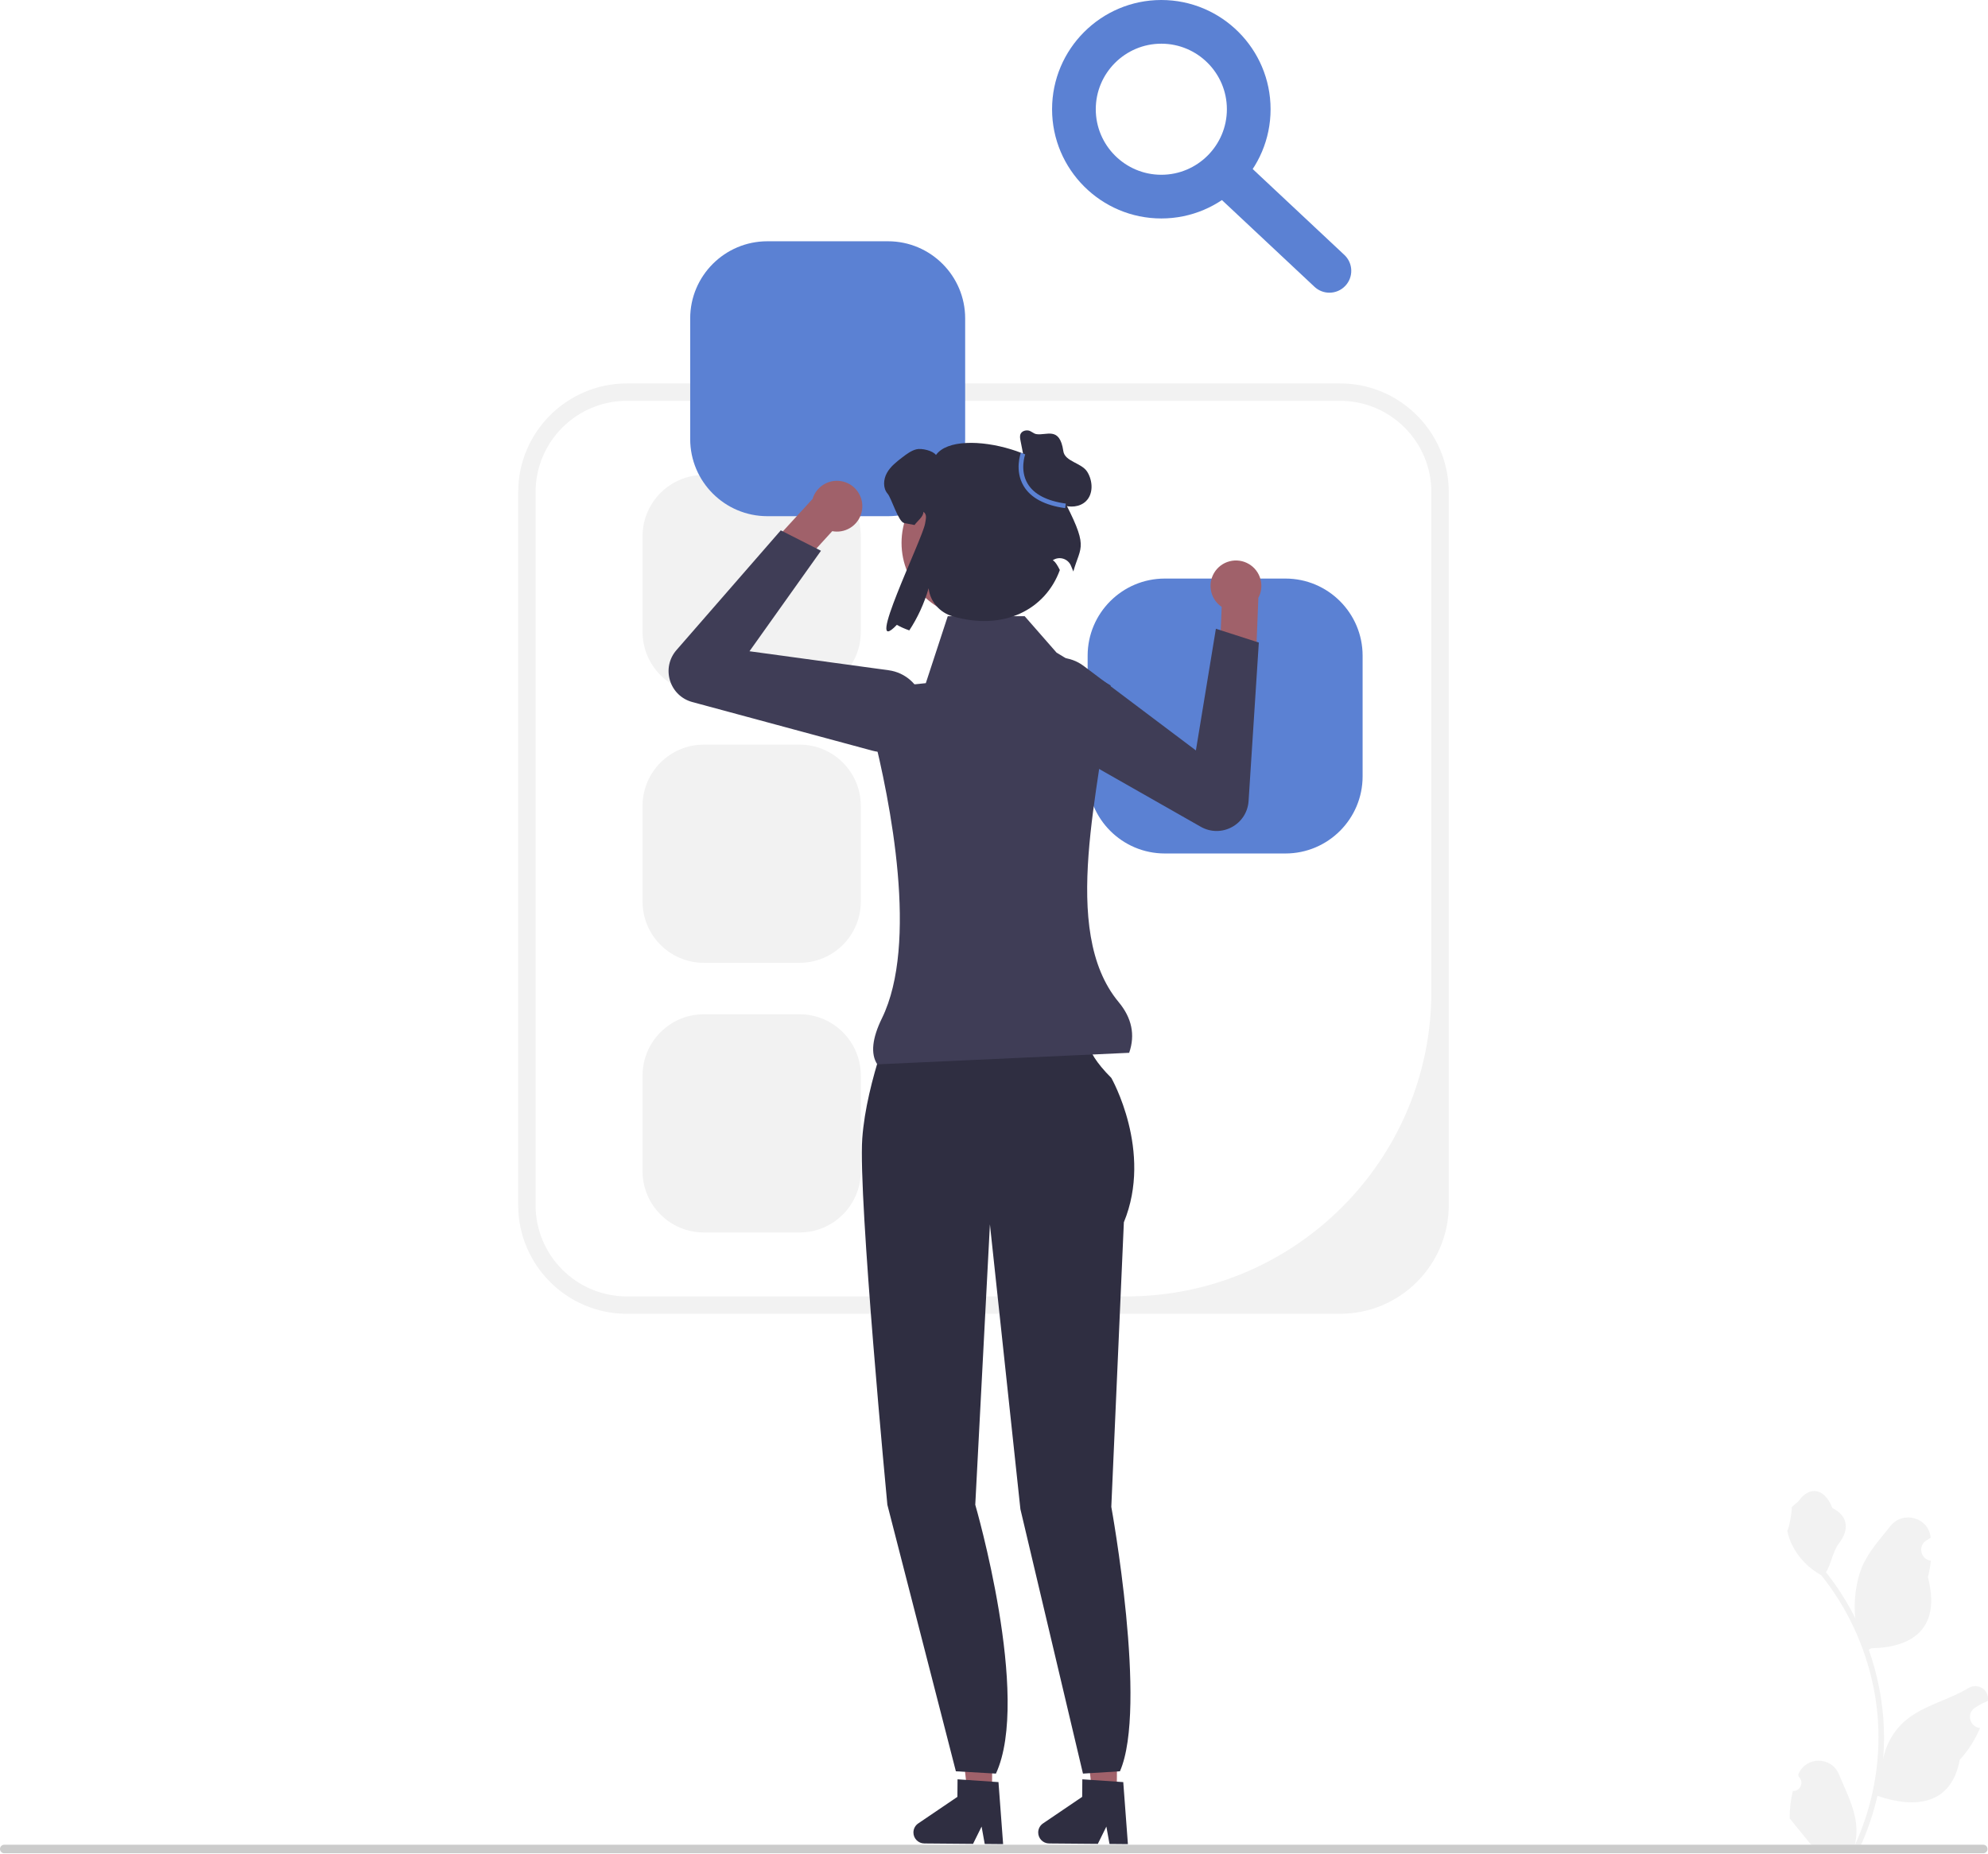
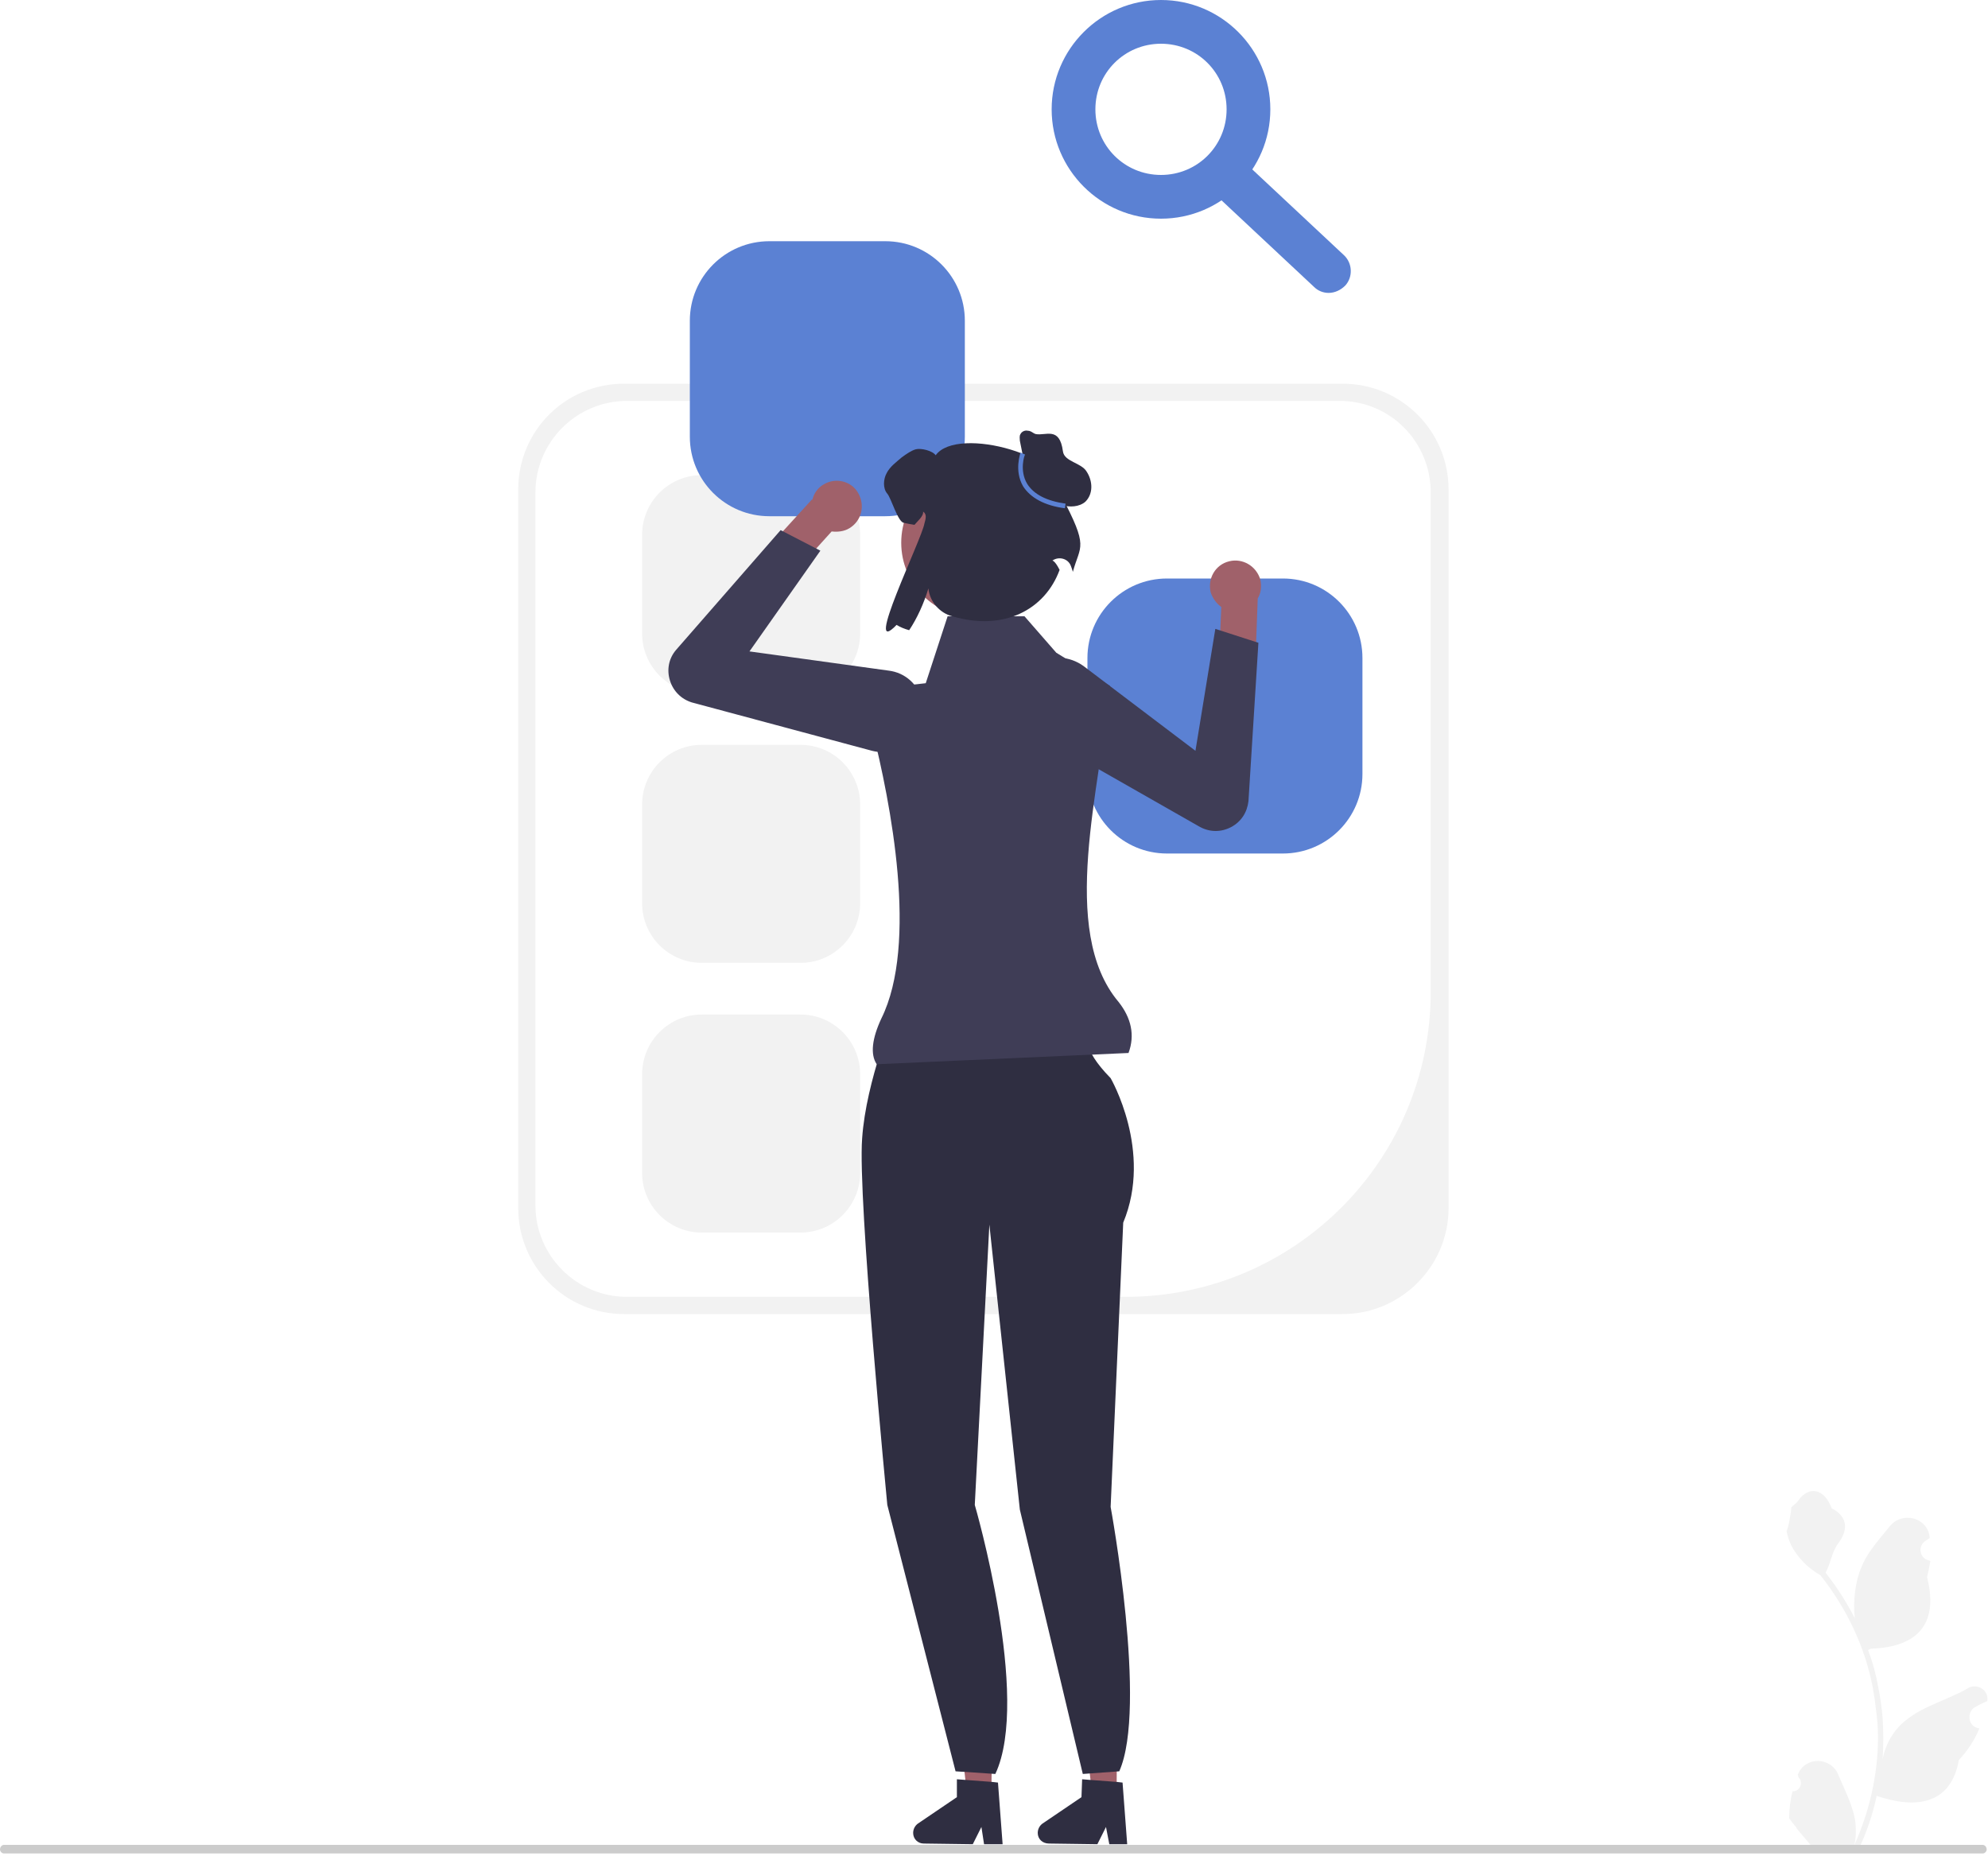
- <svg xmlns="http://www.w3.org/2000/svg" width="552.81" height="515.459" viewBox="0 0 552.81 515.459">
-   <path d="M372.633,365.415H174.325c-16.669,0-30.23-13.561-30.23-30.23V136.877c0-16.669,13.561-30.23,30.23-30.23h198.308c16.669,0,30.23,13.561,30.23,30.23v198.308c0,16.669-13.561,30.23-30.23,30.23ZM174.325,111.484c-14.024,0-25.393,11.369-25.393,25.393v198.308c0,14.024,11.369,25.393,25.393,25.393h138.91c46.829,0,84.791-37.962,84.791-84.791V136.877c0-14.024-11.369-25.393-25.393-25.393H174.325Z" fill="#f2f2f2" />
-   <path d="M195.704,132.106c-9.386,0-17.021,7.635-17.021,17.021v26.642c0,9.386,7.635,17.021,17.021,17.021h26.642c9.386,0,17.021-7.635,17.021-17.021v-26.642c0-9.386-7.635-17.021-17.021-17.021h-26.642Z" fill="#f2f2f2" />
-   <path d="M195.704,207.106c-9.386,0-17.021,7.635-17.021,17.021v26.642c0,9.386,7.635,17.021,17.021,17.021h26.642c9.386,0,17.021-7.635,17.021-17.021v-26.642c0-9.386-7.635-17.021-17.021-17.021h-26.642Z" fill="#f2f2f2" />
-   <path d="M195.704,282.106c-9.386,0-17.021,7.635-17.021,17.021v26.642c0,9.386,7.635,17.021,17.021,17.021h26.642c9.386,0,17.021-7.635,17.021-17.021v-26.642c0-9.386-7.635-17.021-17.021-17.021h-26.642Z" fill="#f2f2f2" />
-   <g>
-     <path d="M213.371,67.106c-11.826,0-21.447,9.621-21.447,21.447v33.569c0,11.826,9.621,21.447,21.447,21.447h33.569c11.826,0,21.447-9.621,21.447-21.447v-33.569c0-11.826-9.621-21.447-21.447-21.447h-33.569Z" fill="#5b81d3" />
-     <path d="M323.89,160.919c-11.826,0-21.447,9.621-21.447,21.447v33.569c0,11.826,9.621,21.447,21.447,21.447h33.569c11.826,0,21.447-9.621,21.447-21.447v-33.569c0-11.826-9.621-21.447-21.447-21.447h-33.569Z" fill="#5b81d3" />
-     <g>
-       <polygon points="275.842 498.808 269.023 498.75 266.004 471.833 276.069 471.917 275.842 498.808" fill="#a0616a" />
-       <path d="M253.998,509.652c-.015,1.679,1.338,3.06,3.023,3.076l13.559,.113,2.374-4.811,.872,4.836,5.116,.046-1.292-17.248-1.78-.118-7.26-.5-2.342-.157-.041,4.88-10.892,7.388c-.829,.563-1.328,1.495-1.336,2.496Z" fill="#2f2e41" />
+ <svg xmlns="http://www.w3.org/2000/svg" version="1.2" viewBox="0 0 300 280" width="300" height="280">
+   <style>
+ 		.s0 { fill: #f2f2f2 } 
+ 		.s1 { fill: #5b81d3 } 
+ 		.s2 { fill: #a0616a } 
+ 		.s3 { fill: #2f2e41 } 
+ 		.s4 { fill: #3f3d56 } 
+ 		.s5 { fill: #cccccc } 
+ 	</style>
+   <path id="Layer" fill-rule="evenodd" class="s0" d="m78.2 73.9c0-8.9 7.1-16 16-16h108.4c8.8 0 16 7.1 16 16v108.4c0 8.8-7.2 16-16 16h-108.4c-8.9 0-16-7.2-16-16zm16.4-13.4c-7.6 0-13.8 6.2-13.8 13.8v107.6c0 7.6 6.2 13.8 13.8 13.8h75.3c25.4 0 46-20.6 46-46v-75.4c0-7.6-6.1-13.8-13.7-13.8 0 0-107.6 0-107.6 0z" />
+   <rect id="Layer" class="s0" x="96.9" y="71.7" width="32.9" height="32.9" rx="9" />
+   <rect id="Layer" class="s0" x="96.9" y="112.4" width="32.9" height="32.9" rx="9" />
+   <rect id="Layer" class="s0" x="96.9" y="153.1" width="32.9" height="32.9" rx="9" />
+   <g id="Layer">
+     <rect id="Layer" class="s1" x="104.1" y="36.4" width="41.5" height="41.5" rx="12" />
+     <rect id="Layer" class="s1" x="164.1" y="87.3" width="41.5" height="41.5" rx="12" />
+     <g id="Layer">
+       <path id="Layer" class="s2" d="m149.6 270.7l-3.7-0.1-1.6-14.6 5.5 0.1-0.2 14.6z" />
+       <path id="Layer" class="s3" d="m138.5 275.2l5.9-4v-2.7l1.3 0.1 4 0.3 0.9 0.1 0.7 9.3h-2.8l-0.4-2.6-1.3 2.6-7.4-0.1c-0.9 0-1.6-0.7-1.6-1.6 0-0.6 0.3-1.1 0.7-1.4z" />
    </g>
-     <g>
-       <polygon points="310.54 498.808 303.72 498.75 300.702 471.833 310.767 471.917 310.54 498.808" fill="#a0616a" />
-       <path d="M288.696,509.652c-.015,1.679,1.338,3.06,3.023,3.076l13.559,.113,2.374-4.811,.872,4.836,5.116,.046-1.292-17.248-1.78-.118-7.26-.5-2.342-.157-.041,4.88-10.892,7.388c-.829,.563-1.328,1.495-1.336,2.496Z" fill="#2f2e41" />
+     <g id="Layer">
+       <path id="Layer" class="s2" d="m168.5 270.7l-3.7-0.1-1.7-14.6 5.5 0.1-0.1 14.6z" />
+       <path id="Layer" class="s3" d="m157.3 275.2l5.9-4 0.1-2.7 1.2 0.1 4 0.3 0.9 0.1 0.7 9.3h-2.7l-0.5-2.6-1.3 2.6-7.3-0.1c-1 0-1.7-0.7-1.7-1.6 0-0.6 0.3-1.1 0.7-1.4z" />
    </g>
-     <path d="M249.081,281.178l27.643,.873,26.189,5.82s-2.619,3.201,6.111,11.93c0,0,11.639,20.369,3.492,40.156l-3.492,79.148s10.181,55.794,2.402,73.551l-10.281,.643-17.396-73.55-8.479-79.209-4.074,77.984s15.585,53.527,5.744,74.776l-11.135-.643-19.052-74.133s-8.148-85.549-6.984-101.844c1.164-16.295,9.311-35.5,9.311-35.5Z" fill="#2f2e41" />
-     <g>
-       <path d="M341.914,156.113c-3.779,.978-6.049,4.835-5.071,8.614,.448,1.732,1.505,3.14,2.877,4.071l-0,.01-.536,12.985,9.937,4.598,.793-19.981-.069,.002c.862-1.535,1.159-3.389,.683-5.228-.978-3.779-4.835-6.049-8.614-5.071Z" fill="#a0616a" />
-       <path d="M286.378,202.455c-2.087-2.069-3.298-4.874-3.344-7.925-.061-4.092,1.99-7.807,5.486-9.935,4.026-2.452,9.06-2.204,12.825,.631l31.203,23.494,5.56-33.844,11.937,3.843-2.848,44.07c-.199,3.083-1.942,5.798-4.661,7.264-2.719,1.466-5.945,1.429-8.63-.098l-45.093-25.655c-.906-.515-1.722-1.137-2.435-1.844Z" fill="#3f3d56" />
+     <path id="Layer" class="s3" d="m135.1 152.6l15 0.5 14.2 3.1c0 0-1.4 1.7 3.3 6.5 0 0 6.4 11 1.9 21.8l-1.9 42.9c0 0 5.6 30.3 1.3 39.9l-5.5 0.4-9.5-39.9-4.6-43-2.2 42.3c0 0 8.5 29.1 3.1 40.6l-6-0.4-10.3-40.2c0 0-4.5-46.4-3.8-55.3 0.6-8.8 5-19.2 5-19.2z" />
+     <g id="Layer">
+       <path id="Layer" class="s2" d="m190.2 87.5c0.2 1 0.1 2-0.4 2.8l-0.4 10.8-5.4-2.5 0.3-7c-0.7-0.5-1.3-1.3-1.6-2.2-0.5-2.1 0.7-4.2 2.8-4.7 2-0.5 4.1 0.7 4.7 2.8z" />
+       <path id="Layer" class="s4" d="m155.4 109.9c-1.2-1.2-1.8-2.7-1.9-4.3 0-2.3 1.1-4.3 3-5.4 2.2-1.4 4.9-1.2 7 0.3l16.9 12.8 3-18.4 6.5 2.1-1.5 23.9c-0.2 1.7-1.1 3.1-2.6 3.9-1.5 0.8-3.2 0.8-4.7 0l-24.4-13.9q-0.8-0.5-1.3-1z" />
    </g>
-     <g>
-       <path d="M238.799,137.182c1.995,3.355,.892,7.693-2.464,9.687-1.538,.914-3.28,1.171-4.91,.865l-.007,.007-8.761,9.599-10.294-3.73,13.505-14.748,.048,.05c.469-1.697,1.563-3.223,3.196-4.194,3.355-1.995,7.693-.892,9.687,2.464Z" fill="#a0616a" />
-       <path d="M242.584,208.787l-50.085-13.529c-2.982-.806-5.299-3.051-6.198-6.006-.899-2.955-.224-6.111,1.805-8.44l29.005-33.301,11.182,5.675-19.88,27.949,38.699,5.285c4.67,.638,8.419,4.006,9.552,8.581,.984,3.973-.175,8.054-3.099,10.918-2.18,2.134-5.015,3.274-7.954,3.274-1.004,0-2.021-.133-3.027-.405Z" fill="#3f3d56" />
+     <g id="Layer">
+       <path id="Layer" class="s2" d="m129.5 74.4c1.1 1.9 0.5 4.2-1.3 5.3-0.8 0.5-1.8 0.6-2.7 0.5l-4.7 5.2-5.6-2 7.3-8h0.1c0.2-0.9 0.8-1.8 1.7-2.3 1.8-1.1 4.2-0.5 5.2 1.3z" />
+       <path id="Layer" class="s4" d="m131.6 113.3l-27.2-7.3c-1.6-0.5-2.8-1.7-3.3-3.3-0.5-1.6-0.2-3.3 0.9-4.6l15.8-18.1 6 3.1-10.7 15.2 21 2.9c2.5 0.3 4.5 2.1 5.1 4.6 0.6 2.2-0.1 4.4-1.6 5.9-1.2 1.2-2.8 1.8-4.4 1.8q-0.8 0-1.6-0.2z" />
    </g>
-     <path d="M313.989,292.822l-70.038,3.213c-1.924-2.921-1.403-7.313,1.291-12.814,10.171-20.767,2.447-60.055-2.75-80.512-1.458-5.74,2.456-11.446,8.349-12.035l6.604-.66,6.104-18.634h21.379l8.869,10.133,15.052,9.144c-2.74,28.221-14.414,68.071,2.217,88.055,3.637,4.371,4.669,9.097,2.923,14.111Z" fill="#3f3d56" />
-     <circle cx="271.519" cy="150.987" r="20.824" fill="#a0616a" />
-     <path d="M295.082,137.658c2.897-10.563-28.679-19.621-34.815-11.114-.853-1.209-4.007-1.944-5.453-1.573-1.447,.371-2.664,1.298-3.851,2.196-1.632,1.254-3.324,2.552-4.326,4.355-1.009,1.796-1.165,4.244,.193,5.802,1.076,1.239,2.966,7.823,4.584,8.15,1.128,.23,2.077,.415,2.894,.549,.727-1.061,2.581-2.394,2.448-3.677,1.098,.727,.697,2.006,.476,3.314-.737,4.354-17.346,38.055-7.833,28.124,.942,.556,2.107,1.076,3.45,1.551,2.278-3.435,4.147-7.486,5.379-11.723l.009,.078c.424,3.682,3.115,6.703,6.674,7.734,14.279,4.137,25.83-1.933,29.803-12.88-1.455-2.953-2.088-2.632-1.958-2.72,1.816-1.224,4.311-.423,5.092,1.622,.23,.603,.439,1.118,.62,1.506,2.07-7.405,4.532-6.336-3.385-21.294Z" fill="#2f2e41" />
-     <path d="M285.231,129.994l-1.459-7.457c-.123-.627-.239-1.307,.044-1.88,.363-.736,1.297-1.041,2.109-.924,.812,.117,1.42,.859,2.228,1.002,2.81,.497,6.524-2.279,7.531,4.742,.42,2.927,5.091,3.237,6.651,5.749,1.56,2.512,1.751,6.139-.377,8.191-1.7,1.639-4.431,1.828-6.639,.991-2.208-.837-3.981-2.529-5.529-4.312s-2.95-3.714-4.736-5.259" fill="#2f2e41" />
-     <path d="M296.195,141.336c-5.698-.796-9.582-2.868-11.544-6.159-2.568-4.307-.848-9.05-.773-9.25l1.204,.448c-.016,.044-1.576,4.385,.68,8.156,1.755,2.933,5.325,4.795,10.611,5.533l-.178,1.273Z" fill="#5b81d3" />
+     <path id="Layer" class="s4" d="m170.3 158.9l-38 1.7c-1-1.5-0.7-3.9 0.7-6.9 5.6-11.3 1.4-32.6-1.4-43.7-0.8-3.1 1.3-6.2 4.5-6.5l3.6-0.4 3.3-10.1h11.6l4.8 5.5 8.1 5c-1.4 15.3-7.8 36.9 1.3 47.7 1.9 2.4 2.5 5 1.5 7.7z" />
+     <circle id="Layer" class="s2" cx="147.3" cy="81.9" r="11.3" />
+     <path id="Layer" class="s3" d="m161.9 86.3q-0.1-0.4-0.3-0.9c-0.4-1.1-1.8-1.5-2.8-0.8-0.1 0 0.3-0.2 1.1 1.4-2.2 6-8.4 9.3-16.2 7-1.9-0.5-3.4-2.2-3.6-4.2-0.7 2.3-1.7 4.5-2.9 6.3q-1.1-0.3-1.9-0.8c-5.2 5.4 3.8-12.9 4.2-15.3 0.2-0.7 0.4-1.4-0.2-1.8 0.1 0.7-0.9 1.5-1.3 2q-0.7-0.1-1.6-0.3c-0.9-0.1-1.9-3.7-2.5-4.4-0.7-0.8-0.6-2.2-0.1-3.1 0.5-1 1.5-1.7 2.3-2.4 0.7-0.5 1.4-1 2.1-1.2 0.8-0.2 2.5 0.2 3 0.9 3.3-4.6 20.5 0.3 18.9 6 4.3 8.1 2.9 7.5 1.8 11.6z" />
+     <path id="Layer" class="s3" d="m154.7 70.5l-0.8-4c0-0.3-0.1-0.7 0.1-1 0.2-0.4 0.7-0.6 1.1-0.5 0.5 0 0.8 0.4 1.2 0.5 1.5 0.3 3.6-1.2 4.1 2.6 0.2 1.6 2.8 1.7 3.6 3.1 0.9 1.4 1 3.3-0.2 4.5-0.9 0.8-2.4 0.9-3.6 0.5-1.2-0.5-2.2-1.4-3-2.3-0.8-1-1.6-2.1-2.6-2.9" />
+     <path id="Layer" class="s1" d="m160.7 76.7c-3.1-0.4-5.2-1.6-6.3-3.3-1.4-2.4-0.4-5-0.4-5.1l0.7 0.3c-0.1 0-0.9 2.4 0.3 4.4q1.5 2.4 5.8 3z" />
  </g>
-   <path d="M322.934,60.762c-16.751,0-30.381-13.63-30.381-30.381S306.183,0,322.934,0s30.381,13.63,30.381,30.381-13.63,30.381-30.381,30.381Zm0-48.61c-10.052,0-18.229,8.177-18.229,18.229s8.177,18.229,18.229,18.229,18.229-8.177,18.229-18.229-8.177-18.229-18.229-18.229Z" fill="#5b81d3" />
-   <path d="M369.677,81.409c-1.489,0-2.982-.543-4.154-1.644l-28.515-26.723c-2.451-2.293-2.575-6.139-.279-8.586,2.29-2.457,6.136-2.578,8.586-.279l28.515,26.723c2.451,2.293,2.575,6.139,.279,8.586-1.196,1.279-2.813,1.923-4.433,1.923Z" fill="#5b81d3" />
-   <g>
-     <path d="M498.551,498.126c2.066,.129,3.208-2.437,1.645-3.933l-.155-.618c.02-.05,.041-.099,.062-.148,2.089-4.982,9.17-4.947,11.241,.042,1.839,4.428,4.179,8.864,4.756,13.546,.258,2.067,.142,4.172-.316,6.2,4.308-9.411,6.575-19.687,6.575-30.021,0-2.597-.142-5.193-.433-7.783-.239-2.119-.568-4.224-.995-6.31-2.306-11.277-7.299-22.018-14.5-30.99-3.462-1.892-6.349-4.851-8.093-8.397-.626-1.279-1.117-2.655-1.35-4.056,.394,.052,1.486-5.949,1.188-6.317,.549-.833,1.532-1.247,2.131-2.06,2.982-4.043,7.091-3.337,9.236,2.157,4.582,2.313,4.627,6.148,1.815,9.837-1.789,2.347-2.035,5.522-3.604,8.035,.162,.207,.329,.407,.491,.614,2.961,3.798,5.522,7.88,7.681,12.169-.61-4.766,.291-10.508,1.826-14.21,1.748-4.217,5.025-7.769,7.91-11.415,3.466-4.379,10.573-2.468,11.184,3.083,.006,.054,.012,.107,.017,.161-.429,.242-.848,.499-1.259,.77-2.339,1.547-1.531,5.174,1.241,5.602l.063,.01c-.155,1.544-.42,3.074-.807,4.579,3.702,14.316-4.29,19.53-15.701,19.764-.252,.129-.497,.258-.749,.381,1.156,3.255,2.08,6.594,2.764,9.979,.614,2.99,1.04,6.013,1.279,9.049,.297,3.83,.271,7.68-.052,11.503l.019-.136c.82-4.211,3.107-8.145,6.427-10.87,4.946-4.063,11.933-5.559,17.268-8.824,2.568-1.572,5.859,.459,5.411,3.437l-.022,.143c-.794,.323-1.569,.698-2.319,1.117-.429,.242-.848,.499-1.259,.77-2.339,1.547-1.531,5.174,1.241,5.602l.063,.01c.045,.006,.084,.013,.129,.019-1.363,3.236-3.262,6.239-5.639,8.829-2.315,12.497-12.256,13.683-22.89,10.044h-.006c-1.163,5.064-2.861,10.011-5.044,14.726h-18.02c-.065-.2-.123-.407-.181-.607,1.666,.103,3.346,.006,4.986-.297-1.337-1.641-2.674-3.294-4.011-4.935-.032-.032-.058-.065-.084-.097-.678-.84-1.363-1.673-2.041-2.512l-0-.001c-.042-2.578,.267-5.147,.879-7.64l.001-0Z" fill="#f2f2f2" />
-     <path d="M0,514.269c0,.66,.53,1.19,1.19,1.19H551.48c.66,0,1.19-.53,1.19-1.19,0-.66-.53-1.19-1.19-1.19H1.19c-.66,0-1.19,.53-1.19,1.19Z" fill="#ccc" />
+   <path id="Layer" fill-rule="evenodd" class="s1" d="m175.2 33c-9.1 0-16.5-7.4-16.5-16.5 0-9.1 7.4-16.5 16.5-16.5 9.1 0 16.5 7.4 16.5 16.5 0 9.1-7.4 16.5-16.5 16.5zm9.9-16.5c0-5.5-4.4-9.9-9.9-9.9-5.5 0-9.9 4.4-9.9 9.9 0 5.5 4.4 9.9 9.9 9.9 5.5 0 9.9-4.4 9.9-9.9z" />
+   <path id="Layer" class="s1" d="m200.5 44.2c-0.8 0-1.6-0.3-2.2-0.9l-15.5-14.5c-1.3-1.3-1.4-3.3-0.1-4.7 1.2-1.3 3.3-1.4 4.6-0.1l15.5 14.5c1.3 1.2 1.4 3.3 0.2 4.6-0.7 0.7-1.6 1.1-2.5 1.1z" />
+   <g id="Layer">
+     <path id="Layer" class="s0" d="m270.5 270.3c1.1 0.1 1.7-1.3 0.9-2.1l-0.1-0.4q0 0 0 0c1.1-2.8 5-2.7 6.1 0 1 2.4 2.3 4.8 2.6 7.3 0.1 1.1 0.1 2.3-0.2 3.4 2.3-5.1 3.6-10.7 3.6-16.3q0-2.1-0.3-4.2-0.2-1.8-0.5-3.4c-1.2-6.2-4-12-7.9-16.9-1.8-1-3.4-2.6-4.4-4.5-0.3-0.7-0.6-1.5-0.7-2.2 0.2 0 0.8-3.3 0.7-3.5 0.3-0.4 0.8-0.6 1.1-1.1 1.6-2.2 3.9-1.8 5 1.2 2.5 1.3 2.5 3.3 1 5.3-1 1.3-1.1 3-1.9 4.4q0.1 0.2 0.2 0.3 2.4 3.1 4.2 6.6c-0.3-2.6 0.1-5.7 1-7.7 0.9-2.3 2.7-4.2 4.3-6.2 1.9-2.3 5.7-1.3 6 1.7q0 0 0 0.1-0.3 0.2-0.6 0.4c-1.3 0.8-0.9 2.8 0.6 3l0.1 0.1q-0.2 1.2-0.5 2.4c2 7.8-2.3 10.6-8.5 10.8q-0.2 0.1-0.4 0.2 1 2.6 1.5 5.4 0.5 2.4 0.7 4.9 0.2 3.1 0 6.2c0.4-2.3 1.7-4.5 3.5-5.9 2.7-2.2 6.4-3.1 9.3-4.8 1.4-0.9 3.2 0.2 3 1.8v0.1q-0.7 0.3-1.3 0.6-0.3 0.2-0.7 0.4c-1.2 0.9-0.8 2.9 0.7 3.1q0.1 0 0.1 0c-0.7 1.8-1.8 3.4-3.1 4.8-1.2 6.8-6.6 7.4-12.4 5.4-0.6 2.8-1.5 5.5-2.7 8h-9.8q0-0.1-0.1-0.3 1.4 0.1 2.7-0.2-1.1-1.3-2.2-2.6 0-0.1 0-0.1-0.6-0.7-1.1-1.4 0-2.1 0.5-4.1 0 0 0 0z" />
+     <path id="Layer" class="s5" d="m0.6 278.4h298.6c0.3 0 0.6 0.3 0.6 0.7 0 0.3-0.3 0.6-0.6 0.6h-298.6c-0.3 0-0.6-0.3-0.6-0.6 0-0.4 0.3-0.7 0.6-0.7z" />
  </g>
</svg>
